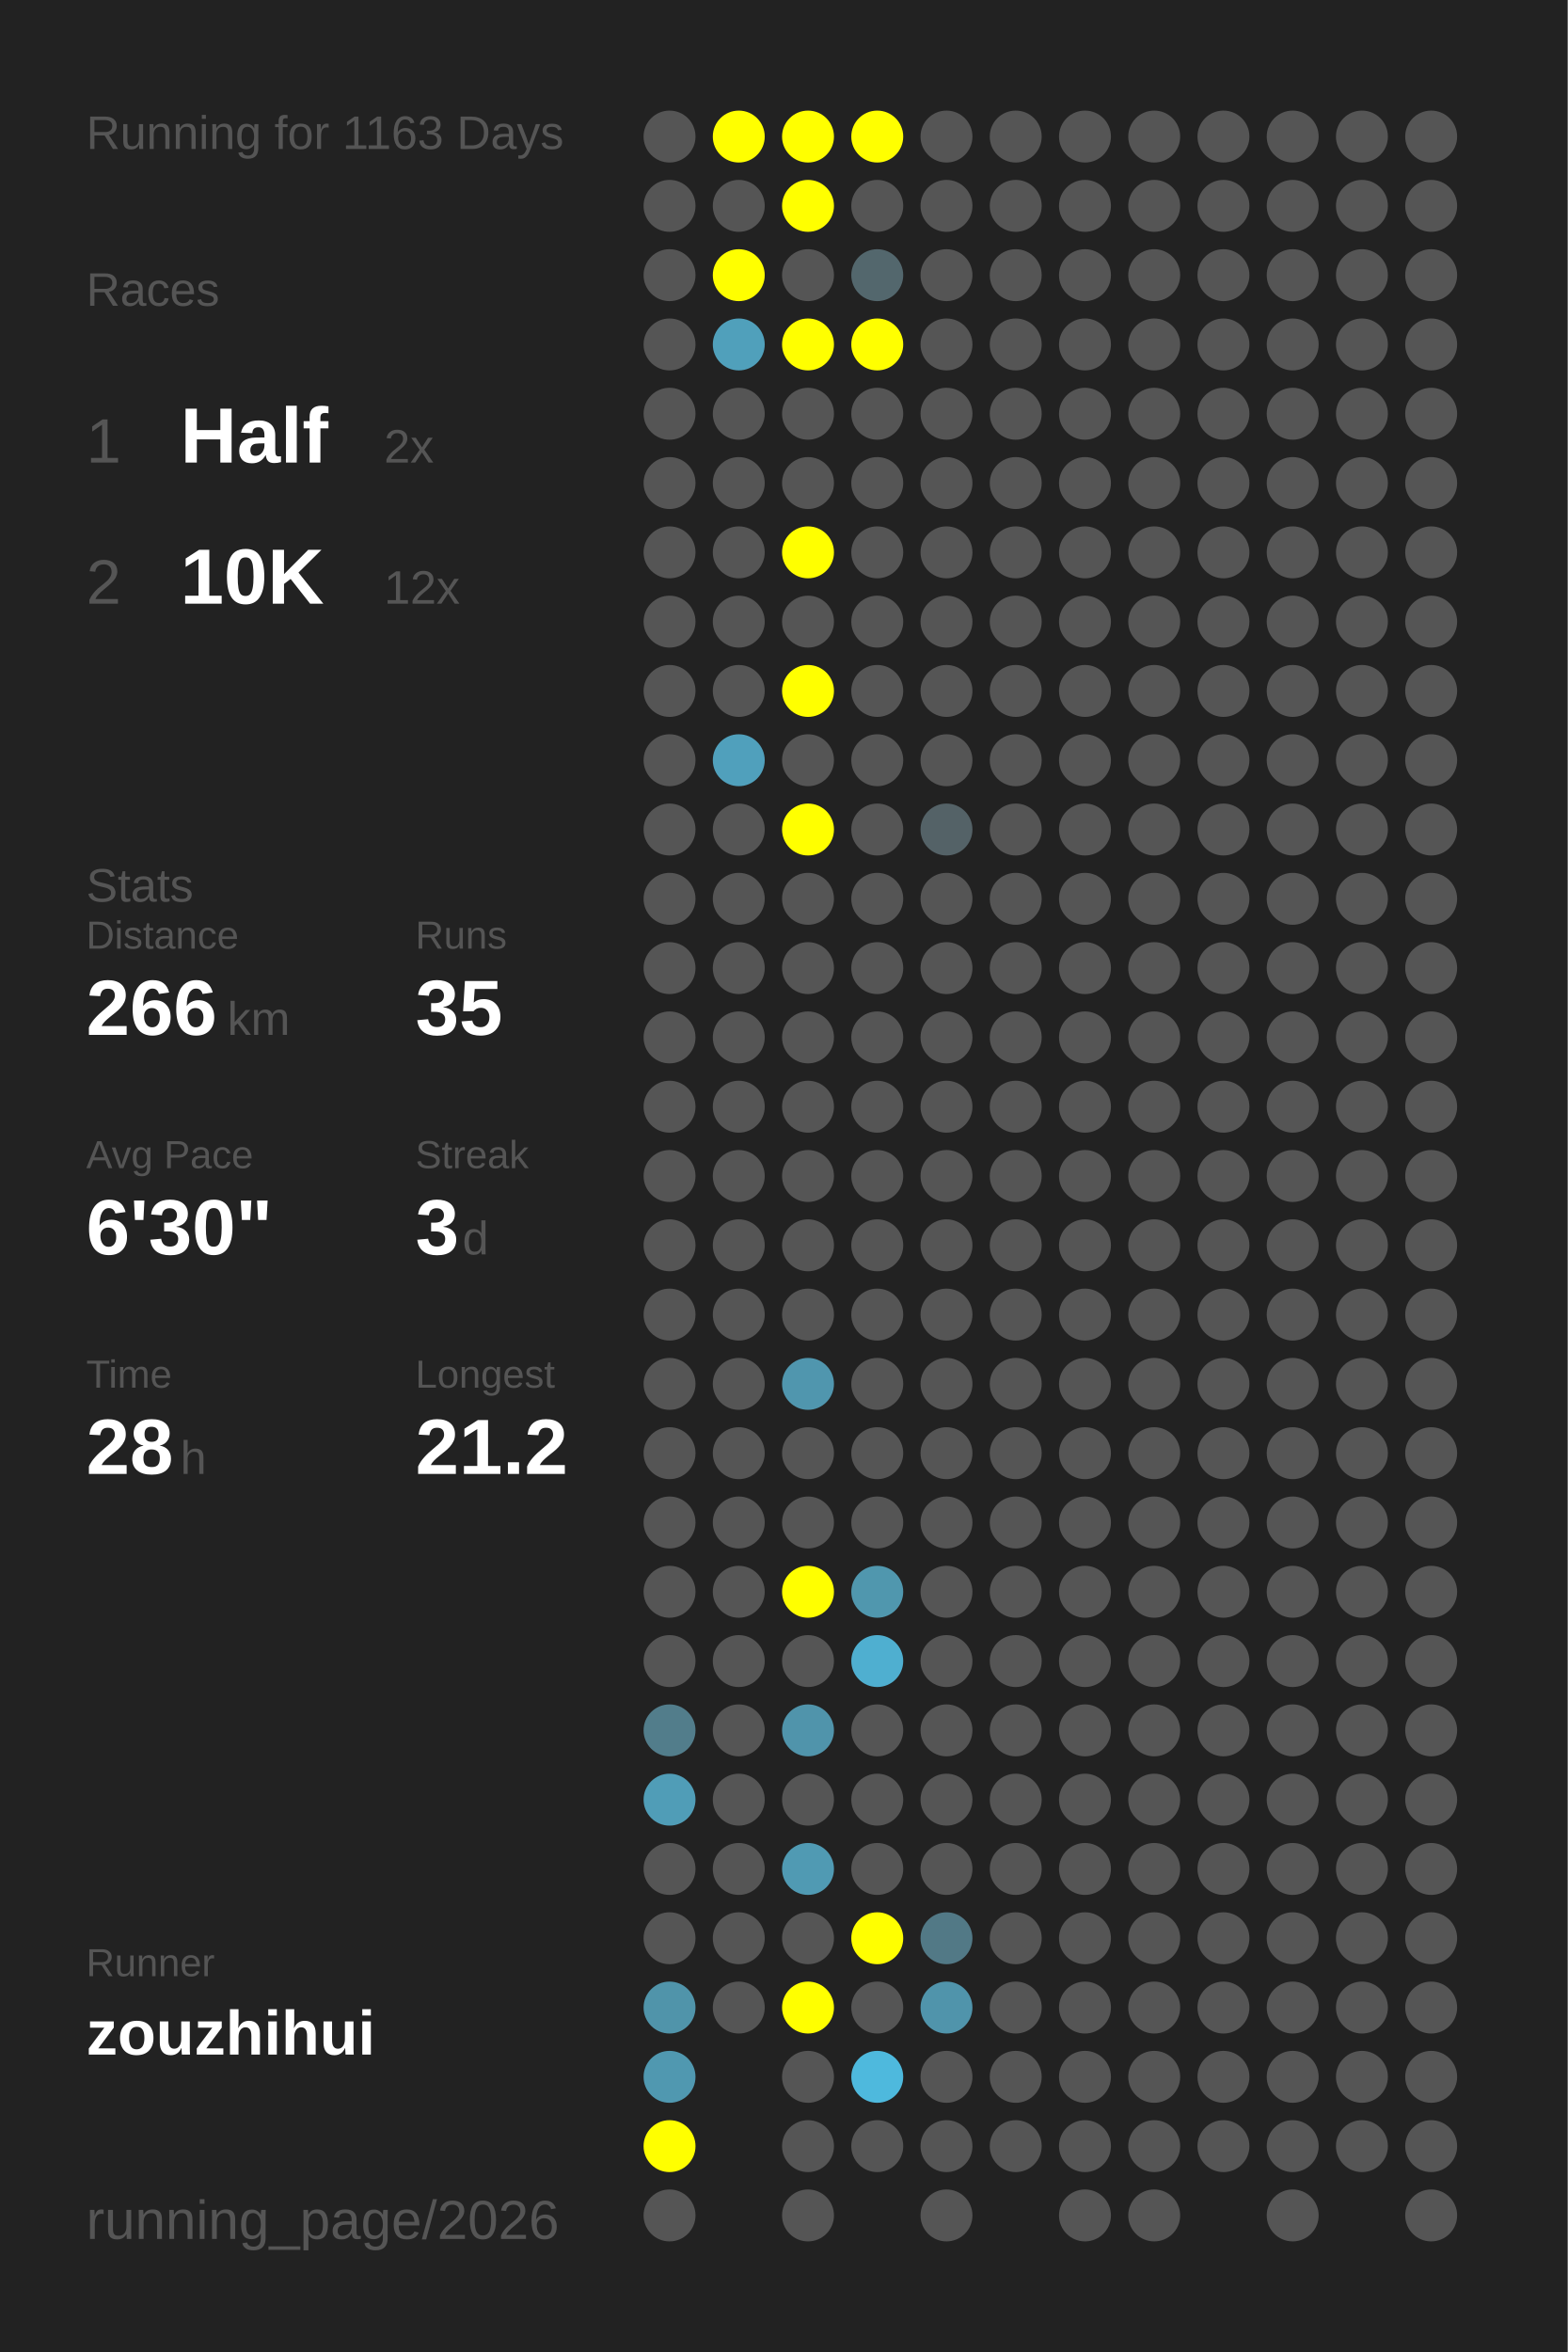
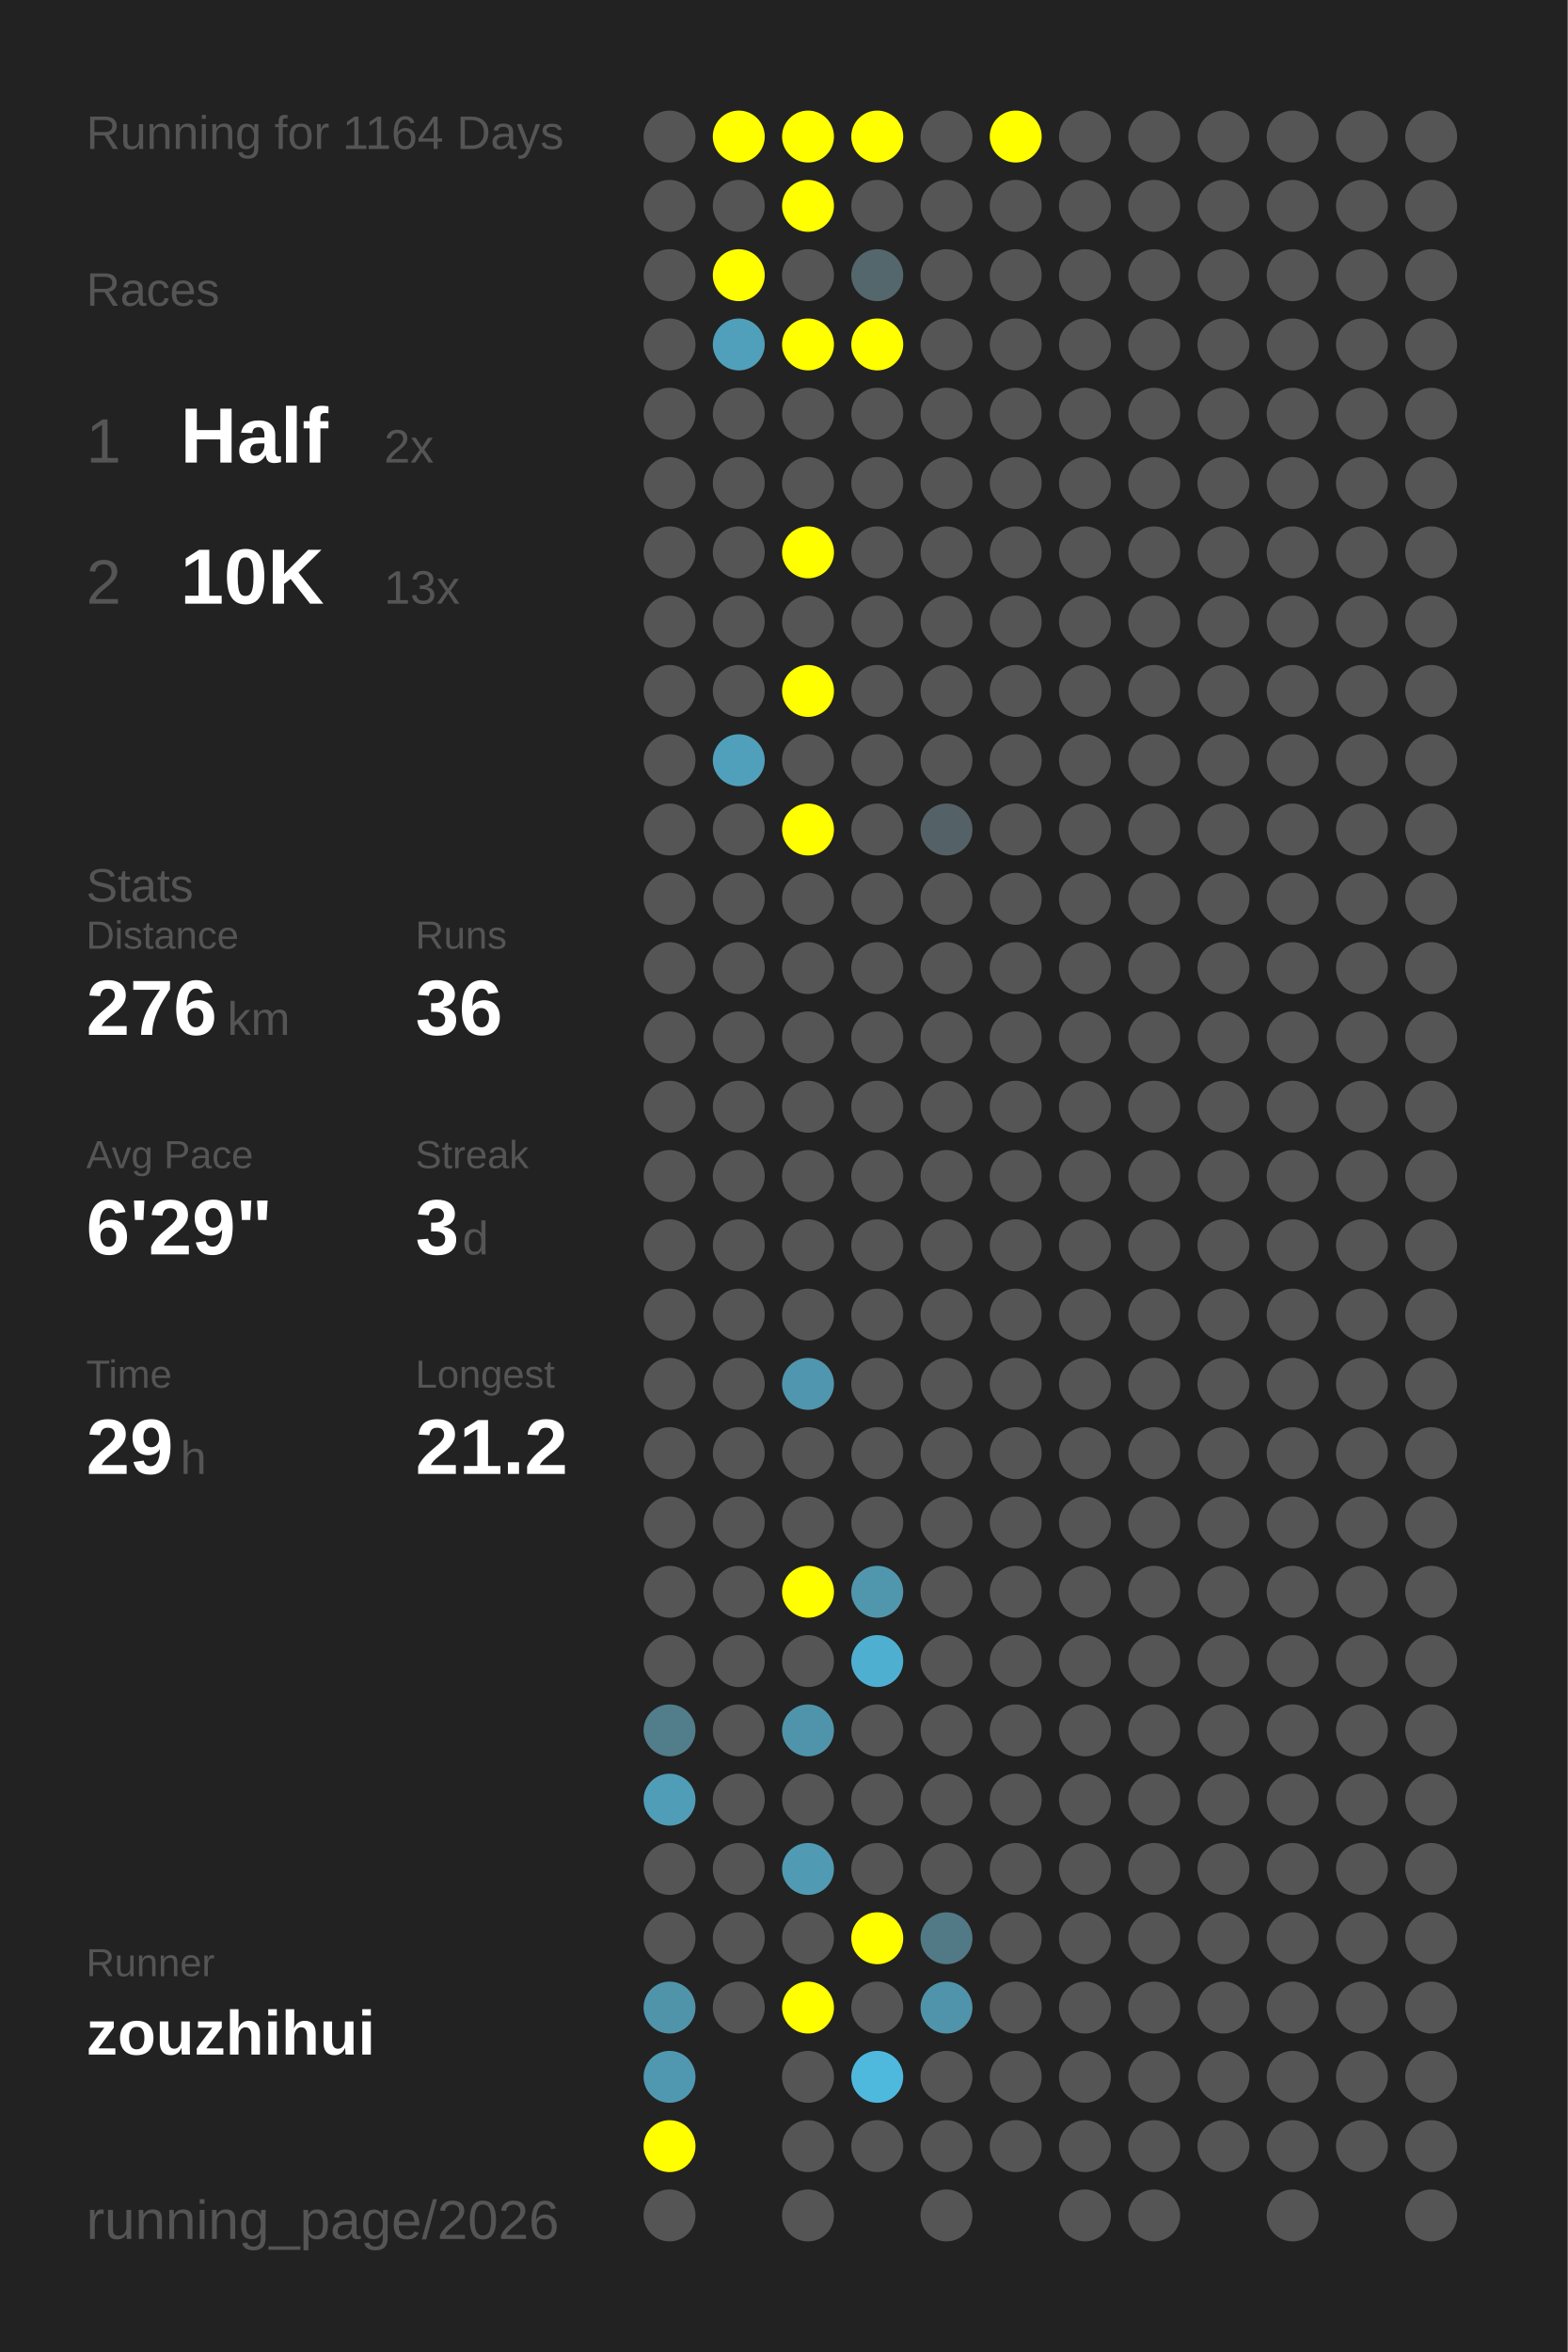
<svg xmlns="http://www.w3.org/2000/svg" baseProfile="full" height="300mm" version="1.1" viewBox="0,0,200,300" width="200mm">
  <defs />
  <rect fill="#222222" height="300" width="200" x="0" y="0" />
-   <text fill="#555555" style="font-size:6px; font-family:Arial;" x="11" y="19">Running for 1163 Days</text>
+   <text fill="#555555" style="font-size:6px; font-family:Arial;" x="11" y="19">Running for 1164 Days</text>
  <text fill="#555555" style="font-size:6px; font-family:Arial;" x="11" y="39">Races</text>
  <text fill="#555555" style="font-size:8px; font-family:Arial;" x="11" y="59">1</text>
  <text fill="#FFFFFF" style="font-size:10px; font-family:Arial; font-weight:bold;" x="23" y="59">Half</text>
  <text fill="#555555" style="font-size:6px; font-family:Arial;" x="49" y="59">2x</text>
  <text fill="#555555" style="font-size:8px; font-family:Arial;" x="11" y="77">2</text>
  <text fill="#FFFFFF" style="font-size:10px; font-family:Arial; font-weight:bold;" x="23" y="77">10K</text>
-   <text fill="#555555" style="font-size:6px; font-family:Arial;" x="49" y="77">12x</text>
+   <text fill="#555555" style="font-size:6px; font-family:Arial;" x="49" y="77">13x</text>
  <text fill="#555555" style="font-size:6px; font-family:Arial;" x="11" y="115">Stats</text>
  <text fill="#555555" style="font-size:5px; font-family:Arial;" x="11" y="121">Distance</text>
-   <text fill="#FFFFFF" style="font-size:10px; font-family:Arial; font-weight:bold;" x="11" y="132">266</text>
+   <text fill="#FFFFFF" style="font-size:10px; font-family:Arial; font-weight:bold;" x="11" y="132">276</text>
  <text fill="#555555" style="font-size:6px; font-family:Arial;" x="29" y="132">km</text>
  <text fill="#555555" style="font-size:5px; font-family:Arial;" x="53" y="121">Runs</text>
-   <text fill="#FFFFFF" style="font-size:10px; font-family:Arial; font-weight:bold;" x="53" y="132">35</text>
+   <text fill="#FFFFFF" style="font-size:10px; font-family:Arial; font-weight:bold;" x="53" y="132">36</text>
  <text fill="#555555" style="font-size:5px; font-family:Arial;" x="11" y="149">Avg Pace</text>
-   <text fill="#FFFFFF" style="font-size:10px; font-family:Arial; font-weight:bold;" x="11" y="160">6'30"</text>
+   <text fill="#FFFFFF" style="font-size:10px; font-family:Arial; font-weight:bold;" x="11" y="160">6'29"</text>
  <text fill="#555555" style="font-size:5px; font-family:Arial;" x="53" y="149">Streak</text>
  <text fill="#FFFFFF" style="font-size:10px; font-family:Arial; font-weight:bold;" x="53" y="160">3</text>
  <text fill="#555555" style="font-size:6px; font-family:Arial;" x="59" y="160">d</text>
  <text fill="#555555" style="font-size:5px; font-family:Arial;" x="11" y="177">Time</text>
-   <text fill="#FFFFFF" style="font-size:10px; font-family:Arial; font-weight:bold;" x="11" y="188">28</text>
+   <text fill="#FFFFFF" style="font-size:10px; font-family:Arial; font-weight:bold;" x="11" y="188">29</text>
  <text fill="#555555" style="font-size:6px; font-family:Arial;" x="23" y="188">h</text>
  <text fill="#555555" style="font-size:5px; font-family:Arial;" x="53" y="177">Longest</text>
  <text fill="#FFFFFF" style="font-size:10px; font-family:Arial; font-weight:bold;" x="53" y="188">21.2</text>
  <text fill="#555555" style="font-size:5px; font-family:Arial;" x="11" y="252.065">Runner</text>
  <text fill="#FFFFFF" style="font-size:8px; font-family:Arial; font-weight:bold;" x="11" y="262.065">zouzhihui</text>
  <text fill="#555555" style="font-size:7px; font-family:Arial;" x="11" y="285.581">running_page/2026</text>
  <circle cx="85.417" cy="17.419" fill="#555555" r="3.312" />
  <circle cx="85.417" cy="26.258" fill="#555555" r="3.312" />
  <circle cx="85.417" cy="35.097" fill="#555555" r="3.312" />
  <circle cx="85.417" cy="43.935" fill="#555555" r="3.312" />
  <circle cx="85.417" cy="52.774" fill="#555555" r="3.312" />
  <circle cx="85.417" cy="61.613" fill="#555555" r="3.312" />
  <circle cx="85.417" cy="70.452" fill="#555555" r="3.312" />
  <circle cx="85.417" cy="79.29" fill="#555555" r="3.312" />
  <circle cx="85.417" cy="88.129" fill="#555555" r="3.312" />
  <circle cx="85.417" cy="96.968" fill="#555555" r="3.312" />
  <circle cx="85.417" cy="105.806" fill="#555555" r="3.312" />
  <circle cx="85.417" cy="114.645" fill="#555555" r="3.312" />
  <circle cx="85.417" cy="123.484" fill="#555555" r="3.312" />
  <circle cx="85.417" cy="132.323" fill="#555555" r="3.312" />
  <circle cx="85.417" cy="141.161" fill="#555555" r="3.312" />
  <circle cx="85.417" cy="150" fill="#555555" r="3.312" />
  <circle cx="85.417" cy="158.839" fill="#555555" r="3.312" />
  <circle cx="85.417" cy="167.677" fill="#555555" r="3.312" />
  <circle cx="85.417" cy="176.516" fill="#555555" r="3.312" />
  <circle cx="85.417" cy="185.355" fill="#555555" r="3.312" />
  <circle cx="85.417" cy="194.194" fill="#555555" r="3.312" />
  <circle cx="85.417" cy="203.032" fill="#555555" r="3.312" />
  <circle cx="85.417" cy="211.871" fill="#555555" r="3.312" />
  <circle cx="85.417" cy="220.71" fill="#527d8b" r="3.312" />
  <circle cx="85.417" cy="229.548" fill="#509db7" r="3.312" />
  <circle cx="85.417" cy="238.387" fill="#555555" r="3.312" />
  <circle cx="85.417" cy="247.226" fill="#555555" r="3.312" />
  <circle cx="85.417" cy="256.065" fill="#5094aa" r="3.312" />
  <circle cx="85.417" cy="264.903" fill="#5098b0" r="3.312" />
  <circle cx="85.417" cy="273.742" fill="#FFFF00" r="3.312" />
  <circle cx="85.417" cy="282.581" fill="#555555" r="3.312" />
  <circle cx="94.25" cy="17.419" fill="#FFFF00" r="3.312" />
  <circle cx="94.25" cy="26.258" fill="#555555" r="3.312" />
  <circle cx="94.25" cy="35.097" fill="#FFFF00" r="3.312" />
  <circle cx="94.25" cy="43.935" fill="#50a0bb" r="3.312" />
  <circle cx="94.25" cy="52.774" fill="#555555" r="3.312" />
  <circle cx="94.25" cy="61.613" fill="#555555" r="3.312" />
  <circle cx="94.25" cy="70.452" fill="#555555" r="3.312" />
  <circle cx="94.25" cy="79.29" fill="#555555" r="3.312" />
  <circle cx="94.25" cy="88.129" fill="#555555" r="3.312" />
  <circle cx="94.25" cy="96.968" fill="#50a0bc" r="3.312" />
  <circle cx="94.25" cy="105.806" fill="#555555" r="3.312" />
  <circle cx="94.25" cy="114.645" fill="#555555" r="3.312" />
  <circle cx="94.25" cy="123.484" fill="#555555" r="3.312" />
  <circle cx="94.25" cy="132.323" fill="#555555" r="3.312" />
  <circle cx="94.25" cy="141.161" fill="#555555" r="3.312" />
  <circle cx="94.25" cy="150" fill="#555555" r="3.312" />
  <circle cx="94.25" cy="158.839" fill="#555555" r="3.312" />
  <circle cx="94.25" cy="167.677" fill="#555555" r="3.312" />
  <circle cx="94.25" cy="176.516" fill="#555555" r="3.312" />
  <circle cx="94.25" cy="185.355" fill="#555555" r="3.312" />
  <circle cx="94.25" cy="194.194" fill="#555555" r="3.312" />
  <circle cx="94.25" cy="203.032" fill="#555555" r="3.312" />
  <circle cx="94.25" cy="211.871" fill="#555555" r="3.312" />
  <circle cx="94.25" cy="220.71" fill="#555555" r="3.312" />
  <circle cx="94.25" cy="229.548" fill="#555555" r="3.312" />
  <circle cx="94.25" cy="238.387" fill="#555555" r="3.312" />
  <circle cx="94.25" cy="247.226" fill="#555555" r="3.312" />
  <circle cx="94.25" cy="256.065" fill="#555555" r="3.312" />
  <circle cx="103.083" cy="17.419" fill="#FFFF00" r="3.312" />
  <circle cx="103.083" cy="26.258" fill="#FFFF00" r="3.312" />
  <circle cx="103.083" cy="35.097" fill="#555555" r="3.312" />
  <circle cx="103.083" cy="43.935" fill="#FFFF00" r="3.312" />
  <circle cx="103.083" cy="52.774" fill="#555555" r="3.312" />
  <circle cx="103.083" cy="61.613" fill="#555555" r="3.312" />
  <circle cx="103.083" cy="70.452" fill="#FFFF00" r="3.312" />
  <circle cx="103.083" cy="79.29" fill="#555555" r="3.312" />
  <circle cx="103.083" cy="88.129" fill="#FFFF00" r="3.312" />
  <circle cx="103.083" cy="96.968" fill="#555555" r="3.312" />
  <circle cx="103.083" cy="105.806" fill="#FFFF00" r="3.312" />
  <circle cx="103.083" cy="114.645" fill="#555555" r="3.312" />
  <circle cx="103.083" cy="123.484" fill="#555555" r="3.312" />
  <circle cx="103.083" cy="132.323" fill="#555555" r="3.312" />
  <circle cx="103.083" cy="141.161" fill="#555555" r="3.312" />
  <circle cx="103.083" cy="150" fill="#555555" r="3.312" />
  <circle cx="103.083" cy="158.839" fill="#555555" r="3.312" />
  <circle cx="103.083" cy="167.677" fill="#555555" r="3.312" />
  <circle cx="103.083" cy="176.516" fill="#5096ae" r="3.312" />
  <circle cx="103.083" cy="185.355" fill="#555555" r="3.312" />
  <circle cx="103.083" cy="194.194" fill="#555555" r="3.312" />
  <circle cx="103.083" cy="203.032" fill="#FFFF00" r="3.312" />
  <circle cx="103.083" cy="211.871" fill="#555555" r="3.312" />
  <circle cx="103.083" cy="220.71" fill="#5094ab" r="3.312" />
  <circle cx="103.083" cy="229.548" fill="#555555" r="3.312" />
  <circle cx="103.083" cy="238.387" fill="#509ab3" r="3.312" />
  <circle cx="103.083" cy="247.226" fill="#555555" r="3.312" />
  <circle cx="103.083" cy="256.065" fill="#FFFF00" r="3.312" />
  <circle cx="103.083" cy="264.903" fill="#555555" r="3.312" />
  <circle cx="103.083" cy="273.742" fill="#555555" r="3.312" />
  <circle cx="103.083" cy="282.581" fill="#555555" r="3.312" />
  <circle cx="111.917" cy="17.419" fill="#FFFF00" r="3.312" />
  <circle cx="111.917" cy="26.258" fill="#555555" r="3.312" />
  <circle cx="111.917" cy="35.097" fill="#53676d" r="3.312" />
  <circle cx="111.917" cy="43.935" fill="#FFFF00" r="3.312" />
  <circle cx="111.917" cy="52.774" fill="#555555" r="3.312" />
  <circle cx="111.917" cy="61.613" fill="#555555" r="3.312" />
  <circle cx="111.917" cy="70.452" fill="#555555" r="3.312" />
  <circle cx="111.917" cy="79.29" fill="#555555" r="3.312" />
  <circle cx="111.917" cy="88.129" fill="#555555" r="3.312" />
  <circle cx="111.917" cy="96.968" fill="#555555" r="3.312" />
  <circle cx="111.917" cy="105.806" fill="#555555" r="3.312" />
  <circle cx="111.917" cy="114.645" fill="#555555" r="3.312" />
  <circle cx="111.917" cy="123.484" fill="#555555" r="3.312" />
  <circle cx="111.917" cy="132.323" fill="#555555" r="3.312" />
  <circle cx="111.917" cy="141.161" fill="#555555" r="3.312" />
  <circle cx="111.917" cy="150" fill="#555555" r="3.312" />
  <circle cx="111.917" cy="158.839" fill="#555555" r="3.312" />
  <circle cx="111.917" cy="167.677" fill="#555555" r="3.312" />
  <circle cx="111.917" cy="176.516" fill="#555555" r="3.312" />
  <circle cx="111.917" cy="185.355" fill="#555555" r="3.312" />
  <circle cx="111.917" cy="194.194" fill="#555555" r="3.312" />
  <circle cx="111.917" cy="203.032" fill="#5097ae" r="3.312" />
  <circle cx="111.917" cy="211.871" fill="#4fafd0" r="3.312" />
  <circle cx="111.917" cy="220.71" fill="#555555" r="3.312" />
  <circle cx="111.917" cy="229.548" fill="#555555" r="3.312" />
  <circle cx="111.917" cy="238.387" fill="#555555" r="3.312" />
  <circle cx="111.917" cy="247.226" fill="#FFFF00" r="3.312" />
  <circle cx="111.917" cy="256.065" fill="#555555" r="3.312" />
  <circle cx="111.917" cy="264.903" fill="#4eb9dd" r="3.312" />
  <circle cx="111.917" cy="273.742" fill="#555555" r="3.312" />
  <circle cx="120.75" cy="17.419" fill="#555555" r="3.312" />
  <circle cx="120.75" cy="26.258" fill="#555555" r="3.312" />
  <circle cx="120.75" cy="35.097" fill="#555555" r="3.312" />
  <circle cx="120.75" cy="43.935" fill="#555555" r="3.312" />
  <circle cx="120.75" cy="52.774" fill="#555555" r="3.312" />
  <circle cx="120.75" cy="61.613" fill="#555555" r="3.312" />
  <circle cx="120.75" cy="70.452" fill="#555555" r="3.312" />
  <circle cx="120.75" cy="79.29" fill="#555555" r="3.312" />
  <circle cx="120.75" cy="88.129" fill="#555555" r="3.312" />
  <circle cx="120.75" cy="96.968" fill="#555555" r="3.312" />
  <circle cx="120.75" cy="105.806" fill="#546267" r="3.312" />
  <circle cx="120.75" cy="114.645" fill="#555555" r="3.312" />
  <circle cx="120.75" cy="123.484" fill="#555555" r="3.312" />
  <circle cx="120.75" cy="132.323" fill="#555555" r="3.312" />
  <circle cx="120.75" cy="141.161" fill="#555555" r="3.312" />
  <circle cx="120.75" cy="150" fill="#555555" r="3.312" />
  <circle cx="120.75" cy="158.839" fill="#555555" r="3.312" />
  <circle cx="120.75" cy="167.677" fill="#555555" r="3.312" />
  <circle cx="120.75" cy="176.516" fill="#555555" r="3.312" />
  <circle cx="120.75" cy="185.355" fill="#555555" r="3.312" />
  <circle cx="120.75" cy="194.194" fill="#555555" r="3.312" />
  <circle cx="120.75" cy="203.032" fill="#555555" r="3.312" />
  <circle cx="120.75" cy="211.871" fill="#555555" r="3.312" />
  <circle cx="120.75" cy="220.71" fill="#555555" r="3.312" />
  <circle cx="120.75" cy="229.548" fill="#555555" r="3.312" />
  <circle cx="120.75" cy="238.387" fill="#555555" r="3.312" />
  <circle cx="120.75" cy="247.226" fill="#527986" r="3.312" />
  <circle cx="120.75" cy="256.065" fill="#5094ab" r="3.312" />
  <circle cx="120.75" cy="264.903" fill="#555555" r="3.312" />
  <circle cx="120.75" cy="273.742" fill="#555555" r="3.312" />
  <circle cx="120.75" cy="282.581" fill="#555555" r="3.312" />
-   <circle cx="129.583" cy="17.419" fill="#555555" r="3.312" />
+   <circle cx="129.583" cy="17.419" fill="#FFFF00" r="3.312" />
  <circle cx="129.583" cy="26.258" fill="#555555" r="3.312" />
  <circle cx="129.583" cy="35.097" fill="#555555" r="3.312" />
  <circle cx="129.583" cy="43.935" fill="#555555" r="3.312" />
  <circle cx="129.583" cy="52.774" fill="#555555" r="3.312" />
  <circle cx="129.583" cy="61.613" fill="#555555" r="3.312" />
  <circle cx="129.583" cy="70.452" fill="#555555" r="3.312" />
  <circle cx="129.583" cy="79.29" fill="#555555" r="3.312" />
  <circle cx="129.583" cy="88.129" fill="#555555" r="3.312" />
  <circle cx="129.583" cy="96.968" fill="#555555" r="3.312" />
  <circle cx="129.583" cy="105.806" fill="#555555" r="3.312" />
  <circle cx="129.583" cy="114.645" fill="#555555" r="3.312" />
  <circle cx="129.583" cy="123.484" fill="#555555" r="3.312" />
  <circle cx="129.583" cy="132.323" fill="#555555" r="3.312" />
  <circle cx="129.583" cy="141.161" fill="#555555" r="3.312" />
  <circle cx="129.583" cy="150" fill="#555555" r="3.312" />
  <circle cx="129.583" cy="158.839" fill="#555555" r="3.312" />
  <circle cx="129.583" cy="167.677" fill="#555555" r="3.312" />
  <circle cx="129.583" cy="176.516" fill="#555555" r="3.312" />
  <circle cx="129.583" cy="185.355" fill="#555555" r="3.312" />
  <circle cx="129.583" cy="194.194" fill="#555555" r="3.312" />
  <circle cx="129.583" cy="203.032" fill="#555555" r="3.312" />
  <circle cx="129.583" cy="211.871" fill="#555555" r="3.312" />
  <circle cx="129.583" cy="220.71" fill="#555555" r="3.312" />
  <circle cx="129.583" cy="229.548" fill="#555555" r="3.312" />
  <circle cx="129.583" cy="238.387" fill="#555555" r="3.312" />
  <circle cx="129.583" cy="247.226" fill="#555555" r="3.312" />
  <circle cx="129.583" cy="256.065" fill="#555555" r="3.312" />
  <circle cx="129.583" cy="264.903" fill="#555555" r="3.312" />
  <circle cx="129.583" cy="273.742" fill="#555555" r="3.312" />
  <circle cx="138.417" cy="17.419" fill="#555555" r="3.312" />
  <circle cx="138.417" cy="26.258" fill="#555555" r="3.312" />
  <circle cx="138.417" cy="35.097" fill="#555555" r="3.312" />
  <circle cx="138.417" cy="43.935" fill="#555555" r="3.312" />
  <circle cx="138.417" cy="52.774" fill="#555555" r="3.312" />
  <circle cx="138.417" cy="61.613" fill="#555555" r="3.312" />
  <circle cx="138.417" cy="70.452" fill="#555555" r="3.312" />
  <circle cx="138.417" cy="79.29" fill="#555555" r="3.312" />
  <circle cx="138.417" cy="88.129" fill="#555555" r="3.312" />
  <circle cx="138.417" cy="96.968" fill="#555555" r="3.312" />
  <circle cx="138.417" cy="105.806" fill="#555555" r="3.312" />
  <circle cx="138.417" cy="114.645" fill="#555555" r="3.312" />
  <circle cx="138.417" cy="123.484" fill="#555555" r="3.312" />
  <circle cx="138.417" cy="132.323" fill="#555555" r="3.312" />
  <circle cx="138.417" cy="141.161" fill="#555555" r="3.312" />
  <circle cx="138.417" cy="150" fill="#555555" r="3.312" />
  <circle cx="138.417" cy="158.839" fill="#555555" r="3.312" />
  <circle cx="138.417" cy="167.677" fill="#555555" r="3.312" />
  <circle cx="138.417" cy="176.516" fill="#555555" r="3.312" />
  <circle cx="138.417" cy="185.355" fill="#555555" r="3.312" />
  <circle cx="138.417" cy="194.194" fill="#555555" r="3.312" />
  <circle cx="138.417" cy="203.032" fill="#555555" r="3.312" />
  <circle cx="138.417" cy="211.871" fill="#555555" r="3.312" />
  <circle cx="138.417" cy="220.71" fill="#555555" r="3.312" />
  <circle cx="138.417" cy="229.548" fill="#555555" r="3.312" />
  <circle cx="138.417" cy="238.387" fill="#555555" r="3.312" />
  <circle cx="138.417" cy="247.226" fill="#555555" r="3.312" />
  <circle cx="138.417" cy="256.065" fill="#555555" r="3.312" />
  <circle cx="138.417" cy="264.903" fill="#555555" r="3.312" />
  <circle cx="138.417" cy="273.742" fill="#555555" r="3.312" />
  <circle cx="138.417" cy="282.581" fill="#555555" r="3.312" />
  <circle cx="147.25" cy="17.419" fill="#555555" r="3.312" />
  <circle cx="147.25" cy="26.258" fill="#555555" r="3.312" />
  <circle cx="147.25" cy="35.097" fill="#555555" r="3.312" />
  <circle cx="147.25" cy="43.935" fill="#555555" r="3.312" />
  <circle cx="147.25" cy="52.774" fill="#555555" r="3.312" />
  <circle cx="147.25" cy="61.613" fill="#555555" r="3.312" />
  <circle cx="147.25" cy="70.452" fill="#555555" r="3.312" />
  <circle cx="147.25" cy="79.29" fill="#555555" r="3.312" />
  <circle cx="147.25" cy="88.129" fill="#555555" r="3.312" />
  <circle cx="147.25" cy="96.968" fill="#555555" r="3.312" />
  <circle cx="147.25" cy="105.806" fill="#555555" r="3.312" />
  <circle cx="147.25" cy="114.645" fill="#555555" r="3.312" />
  <circle cx="147.25" cy="123.484" fill="#555555" r="3.312" />
  <circle cx="147.25" cy="132.323" fill="#555555" r="3.312" />
  <circle cx="147.25" cy="141.161" fill="#555555" r="3.312" />
  <circle cx="147.25" cy="150" fill="#555555" r="3.312" />
  <circle cx="147.25" cy="158.839" fill="#555555" r="3.312" />
  <circle cx="147.25" cy="167.677" fill="#555555" r="3.312" />
  <circle cx="147.25" cy="176.516" fill="#555555" r="3.312" />
  <circle cx="147.25" cy="185.355" fill="#555555" r="3.312" />
  <circle cx="147.25" cy="194.194" fill="#555555" r="3.312" />
  <circle cx="147.25" cy="203.032" fill="#555555" r="3.312" />
  <circle cx="147.25" cy="211.871" fill="#555555" r="3.312" />
  <circle cx="147.25" cy="220.71" fill="#555555" r="3.312" />
  <circle cx="147.25" cy="229.548" fill="#555555" r="3.312" />
  <circle cx="147.25" cy="238.387" fill="#555555" r="3.312" />
  <circle cx="147.25" cy="247.226" fill="#555555" r="3.312" />
  <circle cx="147.25" cy="256.065" fill="#555555" r="3.312" />
  <circle cx="147.25" cy="264.903" fill="#555555" r="3.312" />
  <circle cx="147.25" cy="273.742" fill="#555555" r="3.312" />
  <circle cx="147.25" cy="282.581" fill="#555555" r="3.312" />
  <circle cx="156.083" cy="17.419" fill="#555555" r="3.312" />
  <circle cx="156.083" cy="26.258" fill="#555555" r="3.312" />
  <circle cx="156.083" cy="35.097" fill="#555555" r="3.312" />
  <circle cx="156.083" cy="43.935" fill="#555555" r="3.312" />
  <circle cx="156.083" cy="52.774" fill="#555555" r="3.312" />
  <circle cx="156.083" cy="61.613" fill="#555555" r="3.312" />
  <circle cx="156.083" cy="70.452" fill="#555555" r="3.312" />
  <circle cx="156.083" cy="79.29" fill="#555555" r="3.312" />
  <circle cx="156.083" cy="88.129" fill="#555555" r="3.312" />
  <circle cx="156.083" cy="96.968" fill="#555555" r="3.312" />
  <circle cx="156.083" cy="105.806" fill="#555555" r="3.312" />
  <circle cx="156.083" cy="114.645" fill="#555555" r="3.312" />
  <circle cx="156.083" cy="123.484" fill="#555555" r="3.312" />
  <circle cx="156.083" cy="132.323" fill="#555555" r="3.312" />
  <circle cx="156.083" cy="141.161" fill="#555555" r="3.312" />
  <circle cx="156.083" cy="150" fill="#555555" r="3.312" />
  <circle cx="156.083" cy="158.839" fill="#555555" r="3.312" />
  <circle cx="156.083" cy="167.677" fill="#555555" r="3.312" />
  <circle cx="156.083" cy="176.516" fill="#555555" r="3.312" />
  <circle cx="156.083" cy="185.355" fill="#555555" r="3.312" />
  <circle cx="156.083" cy="194.194" fill="#555555" r="3.312" />
  <circle cx="156.083" cy="203.032" fill="#555555" r="3.312" />
  <circle cx="156.083" cy="211.871" fill="#555555" r="3.312" />
  <circle cx="156.083" cy="220.71" fill="#555555" r="3.312" />
  <circle cx="156.083" cy="229.548" fill="#555555" r="3.312" />
  <circle cx="156.083" cy="238.387" fill="#555555" r="3.312" />
  <circle cx="156.083" cy="247.226" fill="#555555" r="3.312" />
  <circle cx="156.083" cy="256.065" fill="#555555" r="3.312" />
  <circle cx="156.083" cy="264.903" fill="#555555" r="3.312" />
  <circle cx="156.083" cy="273.742" fill="#555555" r="3.312" />
  <circle cx="164.917" cy="17.419" fill="#555555" r="3.312" />
  <circle cx="164.917" cy="26.258" fill="#555555" r="3.312" />
  <circle cx="164.917" cy="35.097" fill="#555555" r="3.312" />
  <circle cx="164.917" cy="43.935" fill="#555555" r="3.312" />
  <circle cx="164.917" cy="52.774" fill="#555555" r="3.312" />
  <circle cx="164.917" cy="61.613" fill="#555555" r="3.312" />
  <circle cx="164.917" cy="70.452" fill="#555555" r="3.312" />
  <circle cx="164.917" cy="79.29" fill="#555555" r="3.312" />
  <circle cx="164.917" cy="88.129" fill="#555555" r="3.312" />
  <circle cx="164.917" cy="96.968" fill="#555555" r="3.312" />
  <circle cx="164.917" cy="105.806" fill="#555555" r="3.312" />
  <circle cx="164.917" cy="114.645" fill="#555555" r="3.312" />
  <circle cx="164.917" cy="123.484" fill="#555555" r="3.312" />
  <circle cx="164.917" cy="132.323" fill="#555555" r="3.312" />
  <circle cx="164.917" cy="141.161" fill="#555555" r="3.312" />
  <circle cx="164.917" cy="150" fill="#555555" r="3.312" />
  <circle cx="164.917" cy="158.839" fill="#555555" r="3.312" />
  <circle cx="164.917" cy="167.677" fill="#555555" r="3.312" />
  <circle cx="164.917" cy="176.516" fill="#555555" r="3.312" />
  <circle cx="164.917" cy="185.355" fill="#555555" r="3.312" />
  <circle cx="164.917" cy="194.194" fill="#555555" r="3.312" />
  <circle cx="164.917" cy="203.032" fill="#555555" r="3.312" />
  <circle cx="164.917" cy="211.871" fill="#555555" r="3.312" />
  <circle cx="164.917" cy="220.71" fill="#555555" r="3.312" />
  <circle cx="164.917" cy="229.548" fill="#555555" r="3.312" />
  <circle cx="164.917" cy="238.387" fill="#555555" r="3.312" />
  <circle cx="164.917" cy="247.226" fill="#555555" r="3.312" />
  <circle cx="164.917" cy="256.065" fill="#555555" r="3.312" />
  <circle cx="164.917" cy="264.903" fill="#555555" r="3.312" />
  <circle cx="164.917" cy="273.742" fill="#555555" r="3.312" />
  <circle cx="164.917" cy="282.581" fill="#555555" r="3.312" />
  <circle cx="173.75" cy="17.419" fill="#555555" r="3.312" />
  <circle cx="173.75" cy="26.258" fill="#555555" r="3.312" />
  <circle cx="173.75" cy="35.097" fill="#555555" r="3.312" />
  <circle cx="173.75" cy="43.935" fill="#555555" r="3.312" />
  <circle cx="173.75" cy="52.774" fill="#555555" r="3.312" />
  <circle cx="173.75" cy="61.613" fill="#555555" r="3.312" />
  <circle cx="173.75" cy="70.452" fill="#555555" r="3.312" />
  <circle cx="173.75" cy="79.29" fill="#555555" r="3.312" />
  <circle cx="173.75" cy="88.129" fill="#555555" r="3.312" />
  <circle cx="173.75" cy="96.968" fill="#555555" r="3.312" />
  <circle cx="173.75" cy="105.806" fill="#555555" r="3.312" />
  <circle cx="173.75" cy="114.645" fill="#555555" r="3.312" />
  <circle cx="173.75" cy="123.484" fill="#555555" r="3.312" />
  <circle cx="173.75" cy="132.323" fill="#555555" r="3.312" />
  <circle cx="173.75" cy="141.161" fill="#555555" r="3.312" />
  <circle cx="173.75" cy="150" fill="#555555" r="3.312" />
  <circle cx="173.75" cy="158.839" fill="#555555" r="3.312" />
  <circle cx="173.75" cy="167.677" fill="#555555" r="3.312" />
  <circle cx="173.75" cy="176.516" fill="#555555" r="3.312" />
  <circle cx="173.75" cy="185.355" fill="#555555" r="3.312" />
  <circle cx="173.75" cy="194.194" fill="#555555" r="3.312" />
  <circle cx="173.75" cy="203.032" fill="#555555" r="3.312" />
  <circle cx="173.75" cy="211.871" fill="#555555" r="3.312" />
  <circle cx="173.75" cy="220.71" fill="#555555" r="3.312" />
  <circle cx="173.75" cy="229.548" fill="#555555" r="3.312" />
  <circle cx="173.75" cy="238.387" fill="#555555" r="3.312" />
  <circle cx="173.75" cy="247.226" fill="#555555" r="3.312" />
  <circle cx="173.75" cy="256.065" fill="#555555" r="3.312" />
  <circle cx="173.75" cy="264.903" fill="#555555" r="3.312" />
  <circle cx="173.75" cy="273.742" fill="#555555" r="3.312" />
  <circle cx="182.583" cy="17.419" fill="#555555" r="3.312" />
  <circle cx="182.583" cy="26.258" fill="#555555" r="3.312" />
  <circle cx="182.583" cy="35.097" fill="#555555" r="3.312" />
  <circle cx="182.583" cy="43.935" fill="#555555" r="3.312" />
  <circle cx="182.583" cy="52.774" fill="#555555" r="3.312" />
  <circle cx="182.583" cy="61.613" fill="#555555" r="3.312" />
  <circle cx="182.583" cy="70.452" fill="#555555" r="3.312" />
  <circle cx="182.583" cy="79.29" fill="#555555" r="3.312" />
  <circle cx="182.583" cy="88.129" fill="#555555" r="3.312" />
  <circle cx="182.583" cy="96.968" fill="#555555" r="3.312" />
  <circle cx="182.583" cy="105.806" fill="#555555" r="3.312" />
  <circle cx="182.583" cy="114.645" fill="#555555" r="3.312" />
  <circle cx="182.583" cy="123.484" fill="#555555" r="3.312" />
  <circle cx="182.583" cy="132.323" fill="#555555" r="3.312" />
  <circle cx="182.583" cy="141.161" fill="#555555" r="3.312" />
  <circle cx="182.583" cy="150" fill="#555555" r="3.312" />
  <circle cx="182.583" cy="158.839" fill="#555555" r="3.312" />
  <circle cx="182.583" cy="167.677" fill="#555555" r="3.312" />
  <circle cx="182.583" cy="176.516" fill="#555555" r="3.312" />
  <circle cx="182.583" cy="185.355" fill="#555555" r="3.312" />
  <circle cx="182.583" cy="194.194" fill="#555555" r="3.312" />
  <circle cx="182.583" cy="203.032" fill="#555555" r="3.312" />
  <circle cx="182.583" cy="211.871" fill="#555555" r="3.312" />
  <circle cx="182.583" cy="220.71" fill="#555555" r="3.312" />
  <circle cx="182.583" cy="229.548" fill="#555555" r="3.312" />
  <circle cx="182.583" cy="238.387" fill="#555555" r="3.312" />
  <circle cx="182.583" cy="247.226" fill="#555555" r="3.312" />
  <circle cx="182.583" cy="256.065" fill="#555555" r="3.312" />
  <circle cx="182.583" cy="264.903" fill="#555555" r="3.312" />
  <circle cx="182.583" cy="273.742" fill="#555555" r="3.312" />
  <circle cx="182.583" cy="282.581" fill="#555555" r="3.312" />
</svg>
